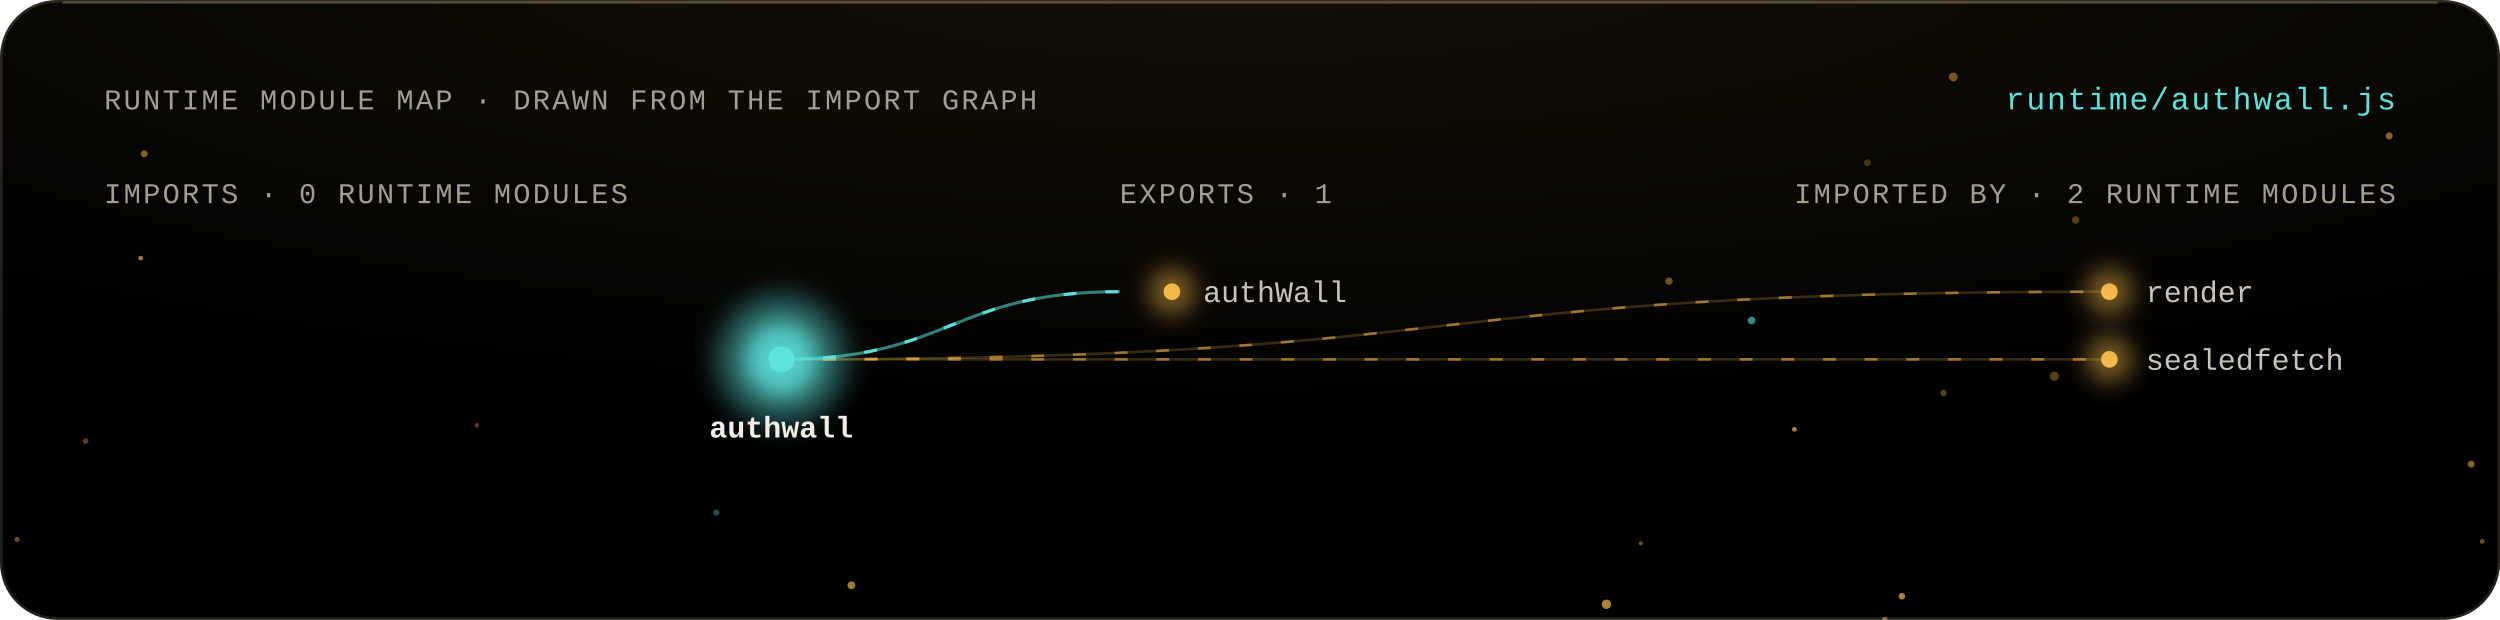
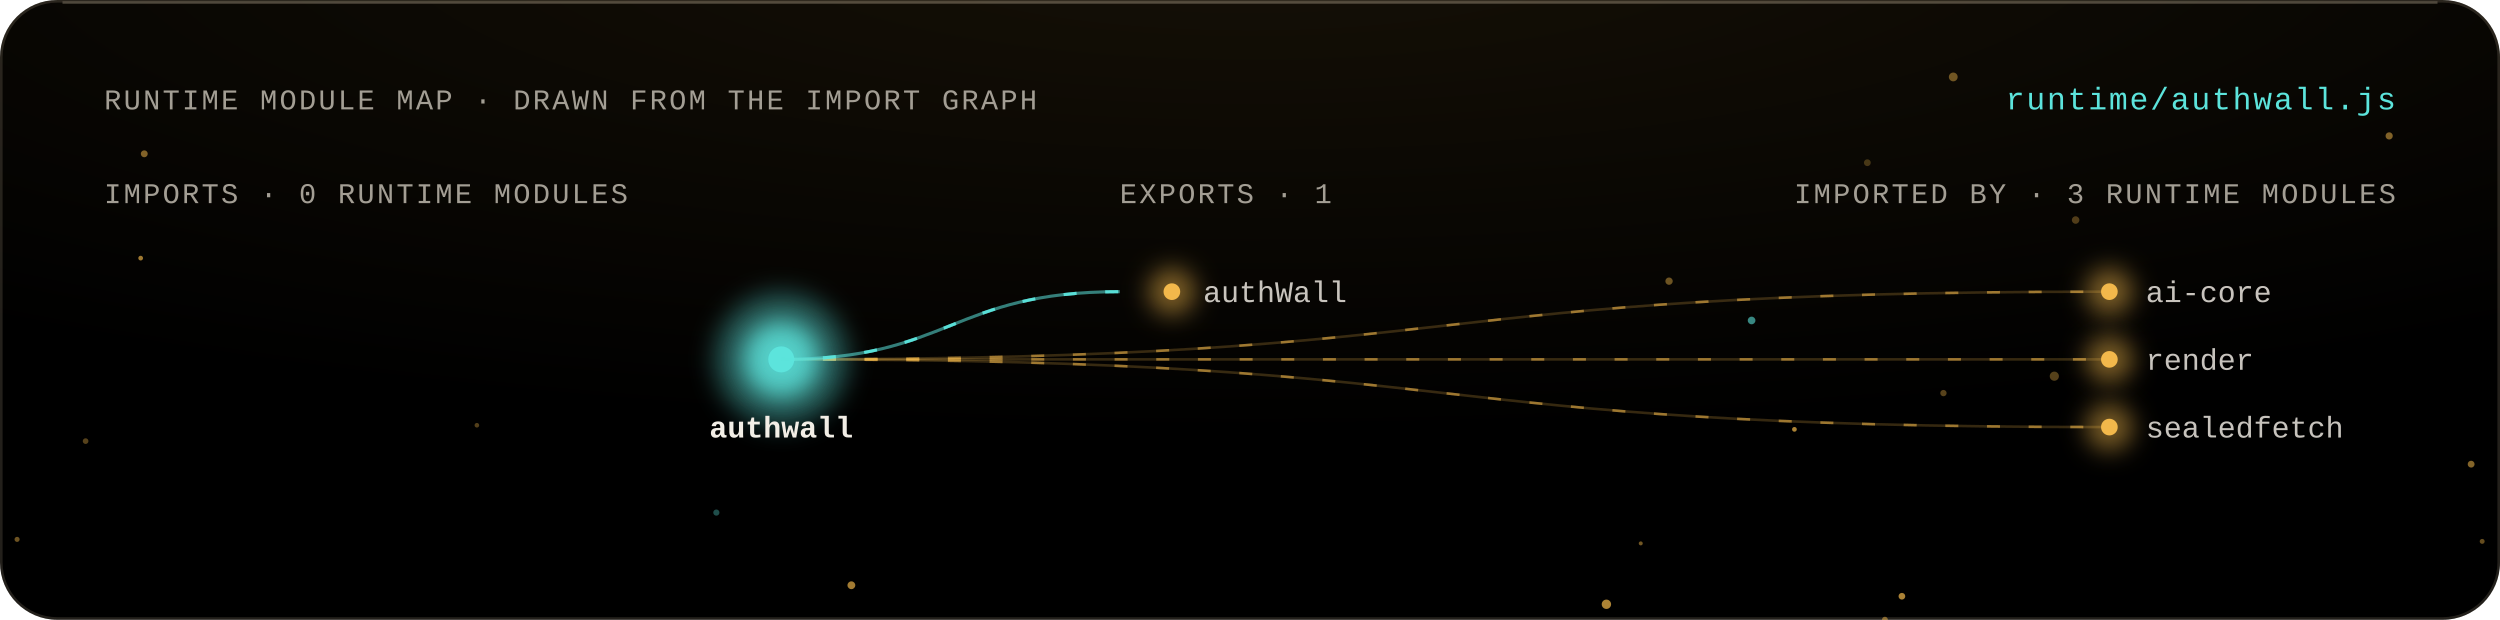
<svg xmlns="http://www.w3.org/2000/svg" viewBox="0 0 960 238" width="960" height="238" role="img" aria-labelledby="t">
  <style>
  text { font-family: 'Geist Mono', ui-monospace, 'Liberation Mono', Menlo, monospace; fill: #F2EEE6; }
  .m { fill: #A39E94; font-size: 11px; letter-spacing: .08em; }
  .l { font-size: 11.5px; }
  .h { font-size: 12px; fill: #5CE4DC; letter-spacing: .06em; }
  .flow { stroke-dasharray: 5 11; animation: flow 3s linear infinite; }
  @keyframes flow { to { stroke-dashoffset: -32; } }
  .breathe { animation: breathe 4.2s ease-in-out infinite; }
  @keyframes breathe { 50% { opacity: .38; } }
  .beat { animation: beat 2.6s ease-in-out infinite; transform-box: fill-box; transform-origin: center; }
  @keyframes beat { 50% { opacity: .55; transform: scale(1.35); } }
  .spin { transform-box: fill-box; transform-origin: center; animation: spin 48s linear infinite; }
  .spin-r { transform-box: fill-box; transform-origin: center; animation: spin 64s linear infinite reverse; }
  @keyframes spin { to { transform: rotate(360deg); } }
  @media (prefers-reduced-motion: reduce) { * { animation: none !important; } }
</style>
  <defs>
    <filter id="bloom" x="-80%" y="-80%" width="260%" height="260%">
      <feGaussianBlur stdDeviation="4.5" />
    </filter>
    <filter id="soft" x="-30%" y="-30%" width="160%" height="160%">
      <feGaussianBlur stdDeviation="1.4" />
    </filter>
    <radialGradient id="key" cx="50%" cy="-10%" r="80%">
      <stop offset="0" stop-color="#F2B84B" stop-opacity=".09" />
      <stop offset="1" stop-color="#F2B84B" stop-opacity="0" />
    </radialGradient>
    <linearGradient id="pair" x1="0" x2="1">
      <stop offset="0" stop-color="#F2B84B" />
      <stop offset="1" stop-color="#5CE4DC" />
    </linearGradient>
  </defs>
  <rect width="960" height="238" rx="22" fill="#000" />
  <rect width="960" height="238" rx="22" fill="url(#key)" />
  <rect x=".5" y=".5" width="959" height="237" rx="21.5" fill="none" stroke="rgba(255,232,196,.14)" />
  <path d="M 24 1 H 936" stroke="rgba(255,238,208,.22)" stroke-width="1" />
  <g>
    <circle cx="616.86" cy="232.04" r="1.8" fill="#F2B84B" opacity="0.71" class="breathe" style="animation-delay:-4.03s" />
    <circle cx="55.4" cy="59.06" r="1.33" fill="#F2B84B" opacity="0.52" class="breathe" style="animation-delay:-1.11s" />
    <circle cx="689.06" cy="164.87" r="0.91" fill="#F2B84B" opacity="0.71" class="breathe" style="animation-delay:-2.7s" />
    <circle cx="948.92" cy="178.24" r="1.32" fill="#F2B84B" opacity="0.54" class="breathe" style="animation-delay:-2.32s" />
    <circle cx="183.12" cy="163.3" r="0.89" fill="#F2B84B" opacity="0.34" class="breathe" style="animation-delay:-3.33s" />
    <circle cx="6.56" cy="207.12" r="0.98" fill="#F2B84B" opacity="0.45" class="breathe" style="animation-delay:-1.8s" />
    <circle cx="746.28" cy="150.95" r="1.22" fill="#F2B84B" opacity="0.36" class="breathe" style="animation-delay:-0.89s" />
    <circle cx="750.05" cy="29.55" r="1.69" fill="#F2B84B" opacity="0.44" class="breathe" style="animation-delay:-3.14s" />
    <circle cx="672.61" cy="123.06" r="1.47" fill="#5CE4DC" opacity="0.59" class="breathe" style="animation-delay:-1.02s" />
    <circle cx="275.08" cy="196.83" r="1.19" fill="#5CE4DC" opacity="0.34" class="breathe" style="animation-delay:-3.21s" />
    <circle cx="730.33" cy="228.96" r="1.29" fill="#F2B84B" opacity="0.7" class="breathe" style="animation-delay:-0.54s" />
    <circle cx="630.05" cy="208.66" r="0.77" fill="#F2B84B" opacity="0.47" class="breathe" style="animation-delay:-1.38s" />
    <circle cx="640.91" cy="107.96" r="1.41" fill="#F2B84B" opacity="0.44" class="breathe" style="animation-delay:-2.76s" />
    <circle cx="917.44" cy="52.19" r="1.39" fill="#F2B84B" opacity="0.52" class="breathe" style="animation-delay:-0.55s" />
    <circle cx="723.81" cy="237.95" r="1.12" fill="#F2B84B" opacity="0.5" class="breathe" style="animation-delay:-0.64s" />
    <circle cx="54.02" cy="99.12" r="0.91" fill="#F2B84B" opacity="0.65" class="breathe" style="animation-delay:-2.94s" />
    <circle cx="797.04" cy="84.49" r="1.44" fill="#F2B84B" opacity="0.32" class="breathe" style="animation-delay:-2.05s" />
    <circle cx="717.06" cy="62.48" r="1.31" fill="#F2B84B" opacity="0.27" class="breathe" style="animation-delay:-2.24s" />
    <circle cx="326.93" cy="224.74" r="1.5" fill="#F2B84B" opacity="0.67" class="breathe" style="animation-delay:-1.74s" />
    <circle cx="788.86" cy="144.46" r="1.76" fill="#F2B84B" opacity="0.35" class="breathe" style="animation-delay:-1.4s" />
    <circle cx="953.16" cy="207.89" r="0.95" fill="#F2B84B" opacity="0.42" class="breathe" style="animation-delay:-2.63s" />
    <circle cx="32.87" cy="169.39" r="1.09" fill="#F2B84B" opacity="0.36" class="breathe" style="animation-delay:-2.28s" />
  </g>
  <text x="40" y="42" class="m" text-anchor="start">RUNTIME MODULE MAP · DRAWN FROM THE IMPORT GRAPH</text>
  <text x="920" y="42" class="h" text-anchor="end">runtime/authwall.js</text>
  <text x="40" y="78" class="m" text-anchor="start">IMPORTS · 0 RUNTIME MODULES</text>
  <text x="430" y="78" class="m" text-anchor="start">EXPORTS · 1</text>
-   <text x="920" y="78" class="m" text-anchor="end">IMPORTED BY · 2 RUNTIME MODULES</text>
+   <text x="920" y="78" class="m" text-anchor="end">IMPORTED BY · 3 RUNTIME MODULES</text>
  <path d="M 300 138 C 580.5 138, 529.5 112, 810 112" fill="none" stroke="#F2B84B" stroke-opacity="0.22" stroke-width="1" />
  <path d="M 300 138 C 580.5 138, 529.5 112, 810 112" fill="none" stroke="#F2B84B" stroke-opacity="0.55" stroke-width="1" class="flow" />
  <g>
    <circle cx="810" cy="112" r="9" fill="#F2B84B" opacity="0.5" filter="url(#bloom)" class="breathe" style="animation-delay:-2.38s" />
    <circle cx="810" cy="112" r="3.2" fill="#F2B84B" />
  </g>
-   <text x="824" y="116" class="l" text-anchor="start" fill="#F2EEE6" fill-opacity=".82">render</text>
+   <text x="824" y="116" class="l" text-anchor="start" fill="#F2EEE6" fill-opacity=".82">ai-core</text>
  <path d="M 300 138 C 580.5 138, 529.5 138, 810 138" fill="none" stroke="#F2B84B" stroke-opacity="0.22" stroke-width="1" />
  <path d="M 300 138 C 580.5 138, 529.5 138, 810 138" fill="none" stroke="#F2B84B" stroke-opacity="0.55" stroke-width="1" class="flow" />
  <g>
    <circle cx="810" cy="138" r="9" fill="#F2B84B" opacity="0.5" filter="url(#bloom)" class="breathe" style="animation-delay:-4s" />
    <circle cx="810" cy="138" r="3.2" fill="#F2B84B" />
  </g>
-   <text x="824" y="142" class="l" text-anchor="start" fill="#F2EEE6" fill-opacity=".82">sealedfetch</text>
+   <text x="824" y="142" class="l" text-anchor="start" fill="#F2EEE6" fill-opacity=".82">render</text>
+   <path d="M 300 138 C 580.5 138, 529.5 164, 810 164" fill="none" stroke="#F2B84B" stroke-opacity="0.22" stroke-width="1" />
+   <path d="M 300 138 C 580.5 138, 529.5 164, 810 164" fill="none" stroke="#F2B84B" stroke-opacity="0.55" stroke-width="1" class="flow" />
+   <g>
+     <circle cx="810" cy="164" r="9" fill="#F2B84B" opacity="0.5" filter="url(#bloom)" class="breathe" style="animation-delay:-2.57s" />
+     <circle cx="810" cy="164" r="3.2" fill="#F2B84B" />
+   </g>
+   <text x="824" y="168" class="l" text-anchor="start" fill="#F2EEE6" fill-opacity=".82">sealedfetch</text>
  <circle cx="300" cy="138" r="26" fill="#5CE4DC" opacity=".35" filter="url(#bloom)" class="beat" />
  <g>
    <circle cx="300" cy="138" r="15" fill="#5CE4DC" opacity="0.85" filter="url(#bloom)" class="beat" style="animation-delay:-0s" />
    <circle cx="300" cy="138" r="5" fill="#5CE4DC" />
  </g>
  <text x="300" y="168" class="l" text-anchor="middle" fill="#5CE4DC" font-weight="700" font-size="13">authwall</text>
  <path d="M 300 138 C 365 138, 365 112, 430 112" fill="none" stroke="#5CE4DC" stroke-opacity="0.55" stroke-width="1.2" />
  <path d="M 300 138 C 365 138, 365 112, 430 112" fill="none" stroke="#5CE4DC" stroke-opacity="0.95" stroke-width="1.2" class="flow" />
  <g>
-     <circle cx="450" cy="112" r="9" fill="#F2B84B" opacity="0.5" filter="url(#bloom)" class="breathe" style="animation-delay:-2.57s" />
+     <circle cx="450" cy="112" r="9" fill="#F2B84B" opacity="0.5" filter="url(#bloom)" class="breathe" style="animation-delay:-3.9s" />
    <circle cx="450" cy="112" r="3.2" fill="#F2B84B" />
  </g>
  <text x="462" y="116" class="l" text-anchor="start" fill="#F2EEE6" fill-opacity=".82">authWall</text>
</svg>
